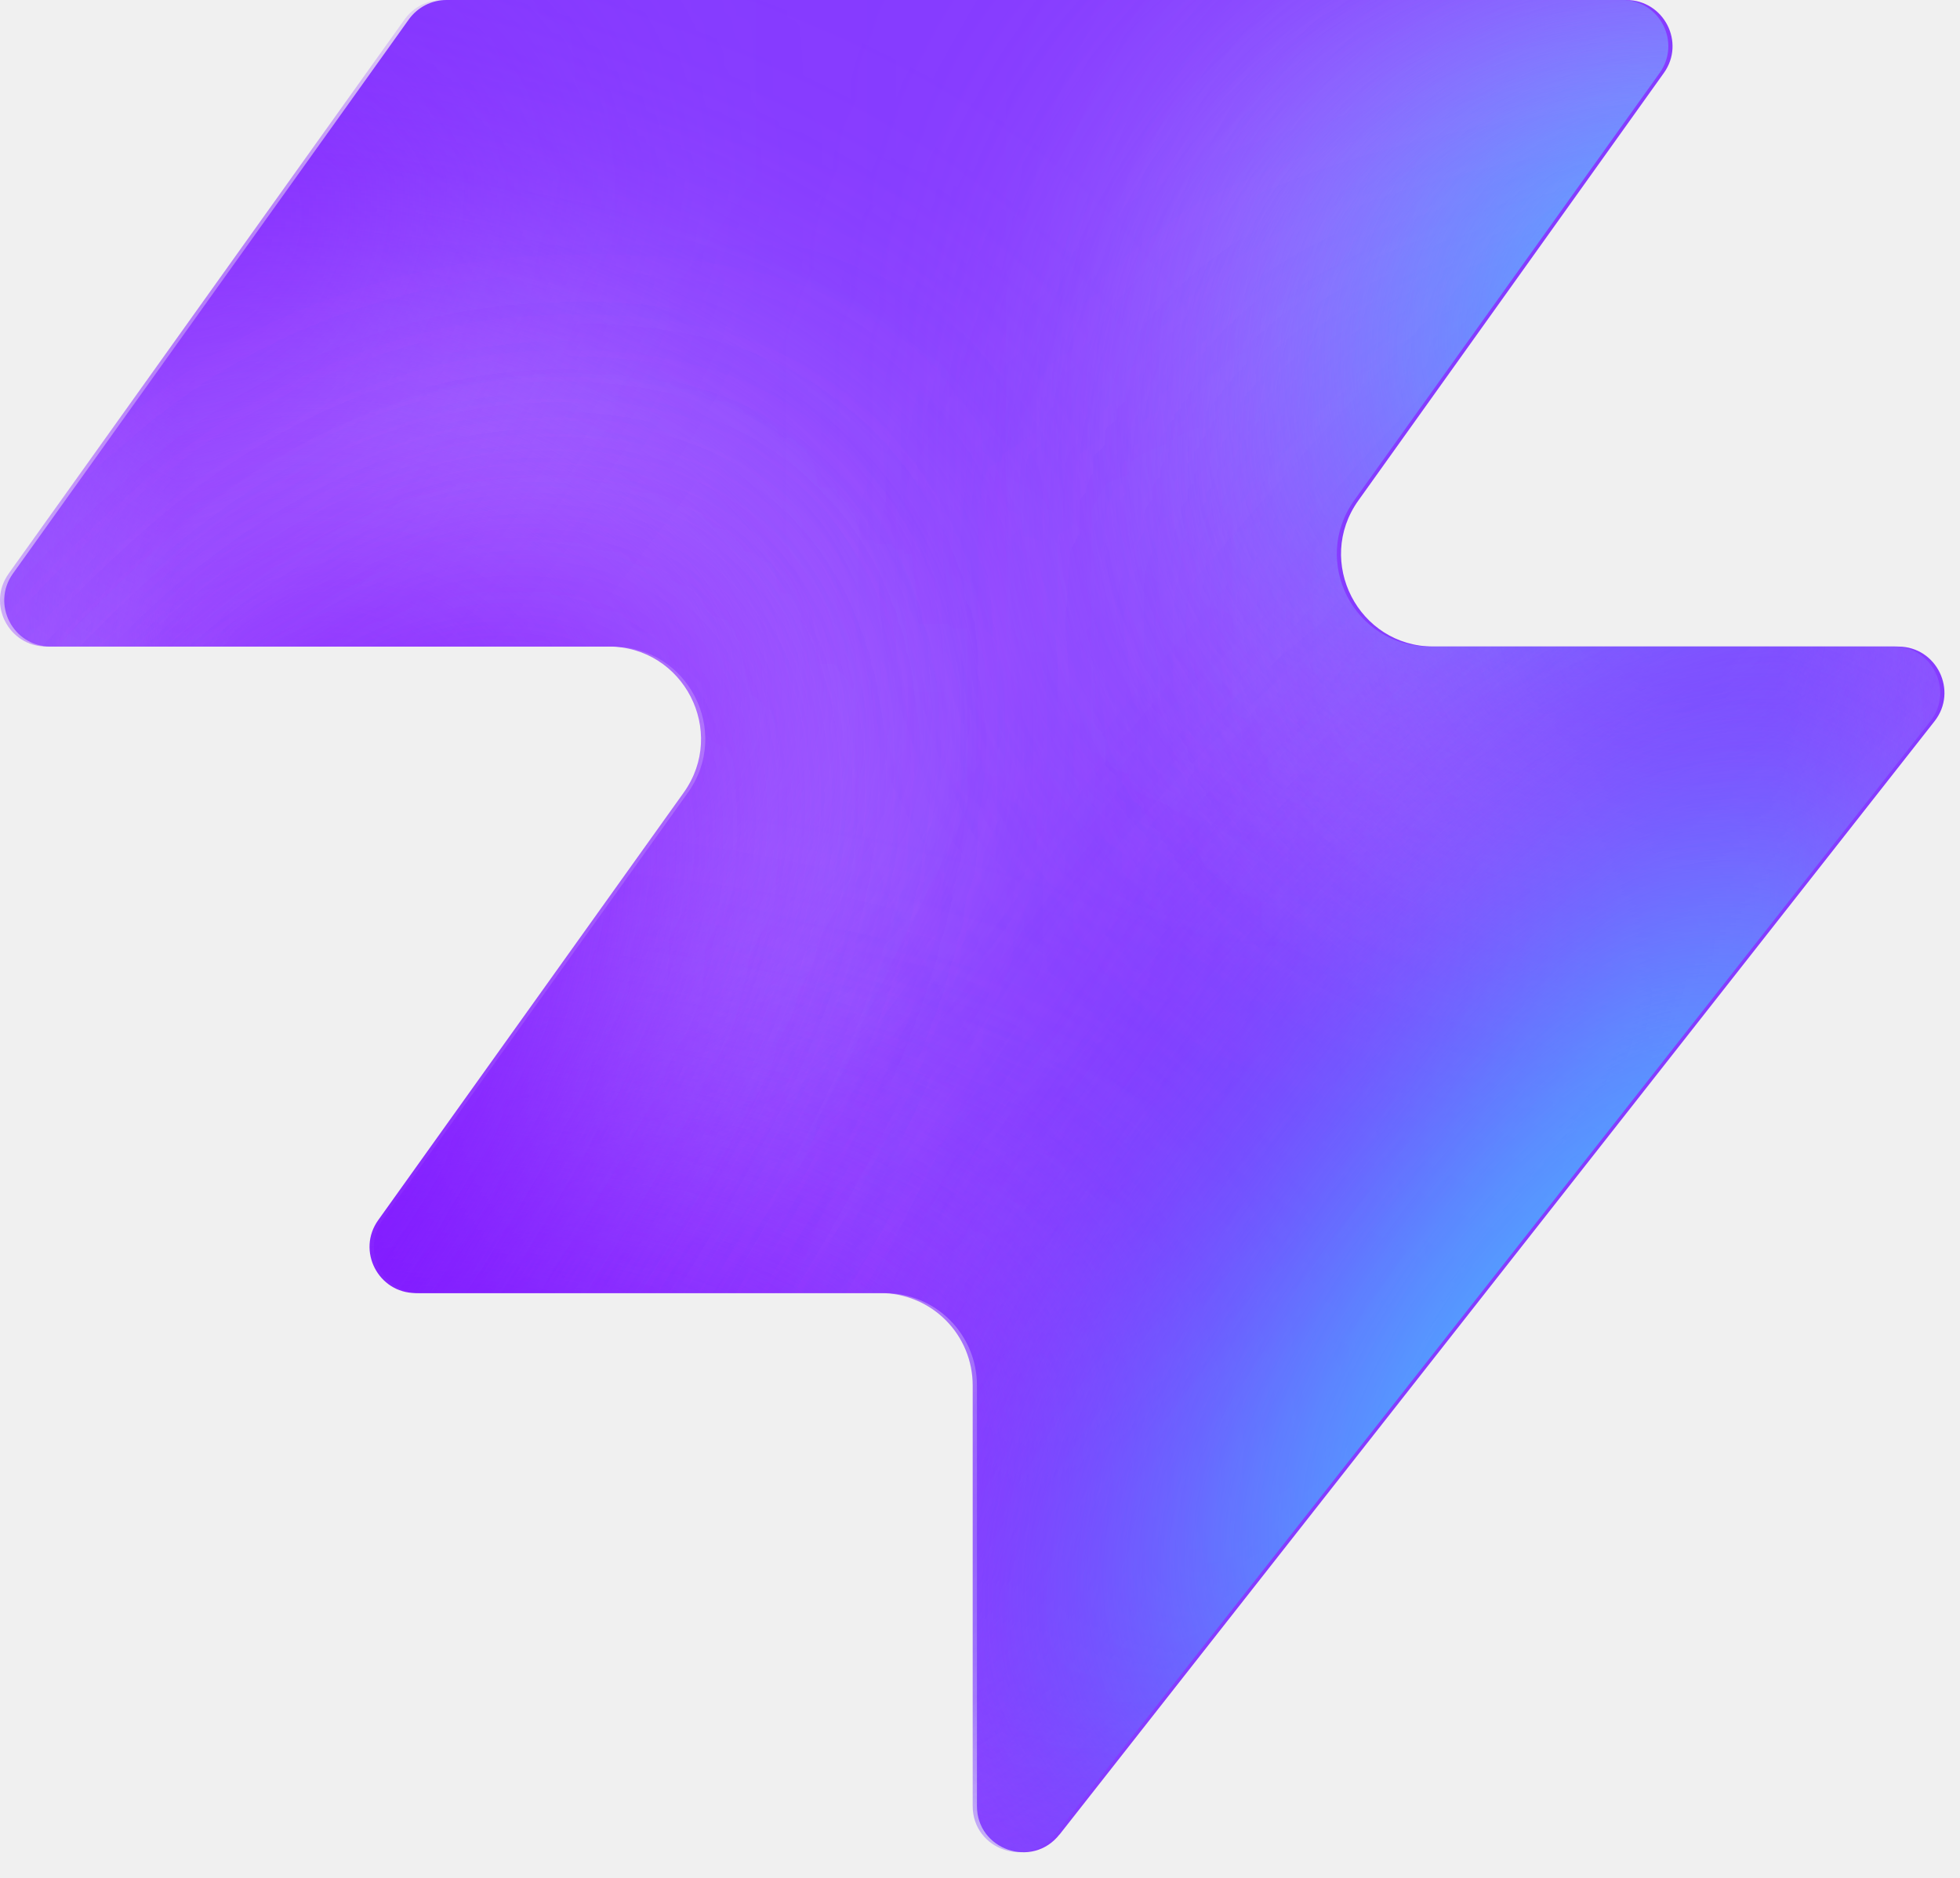
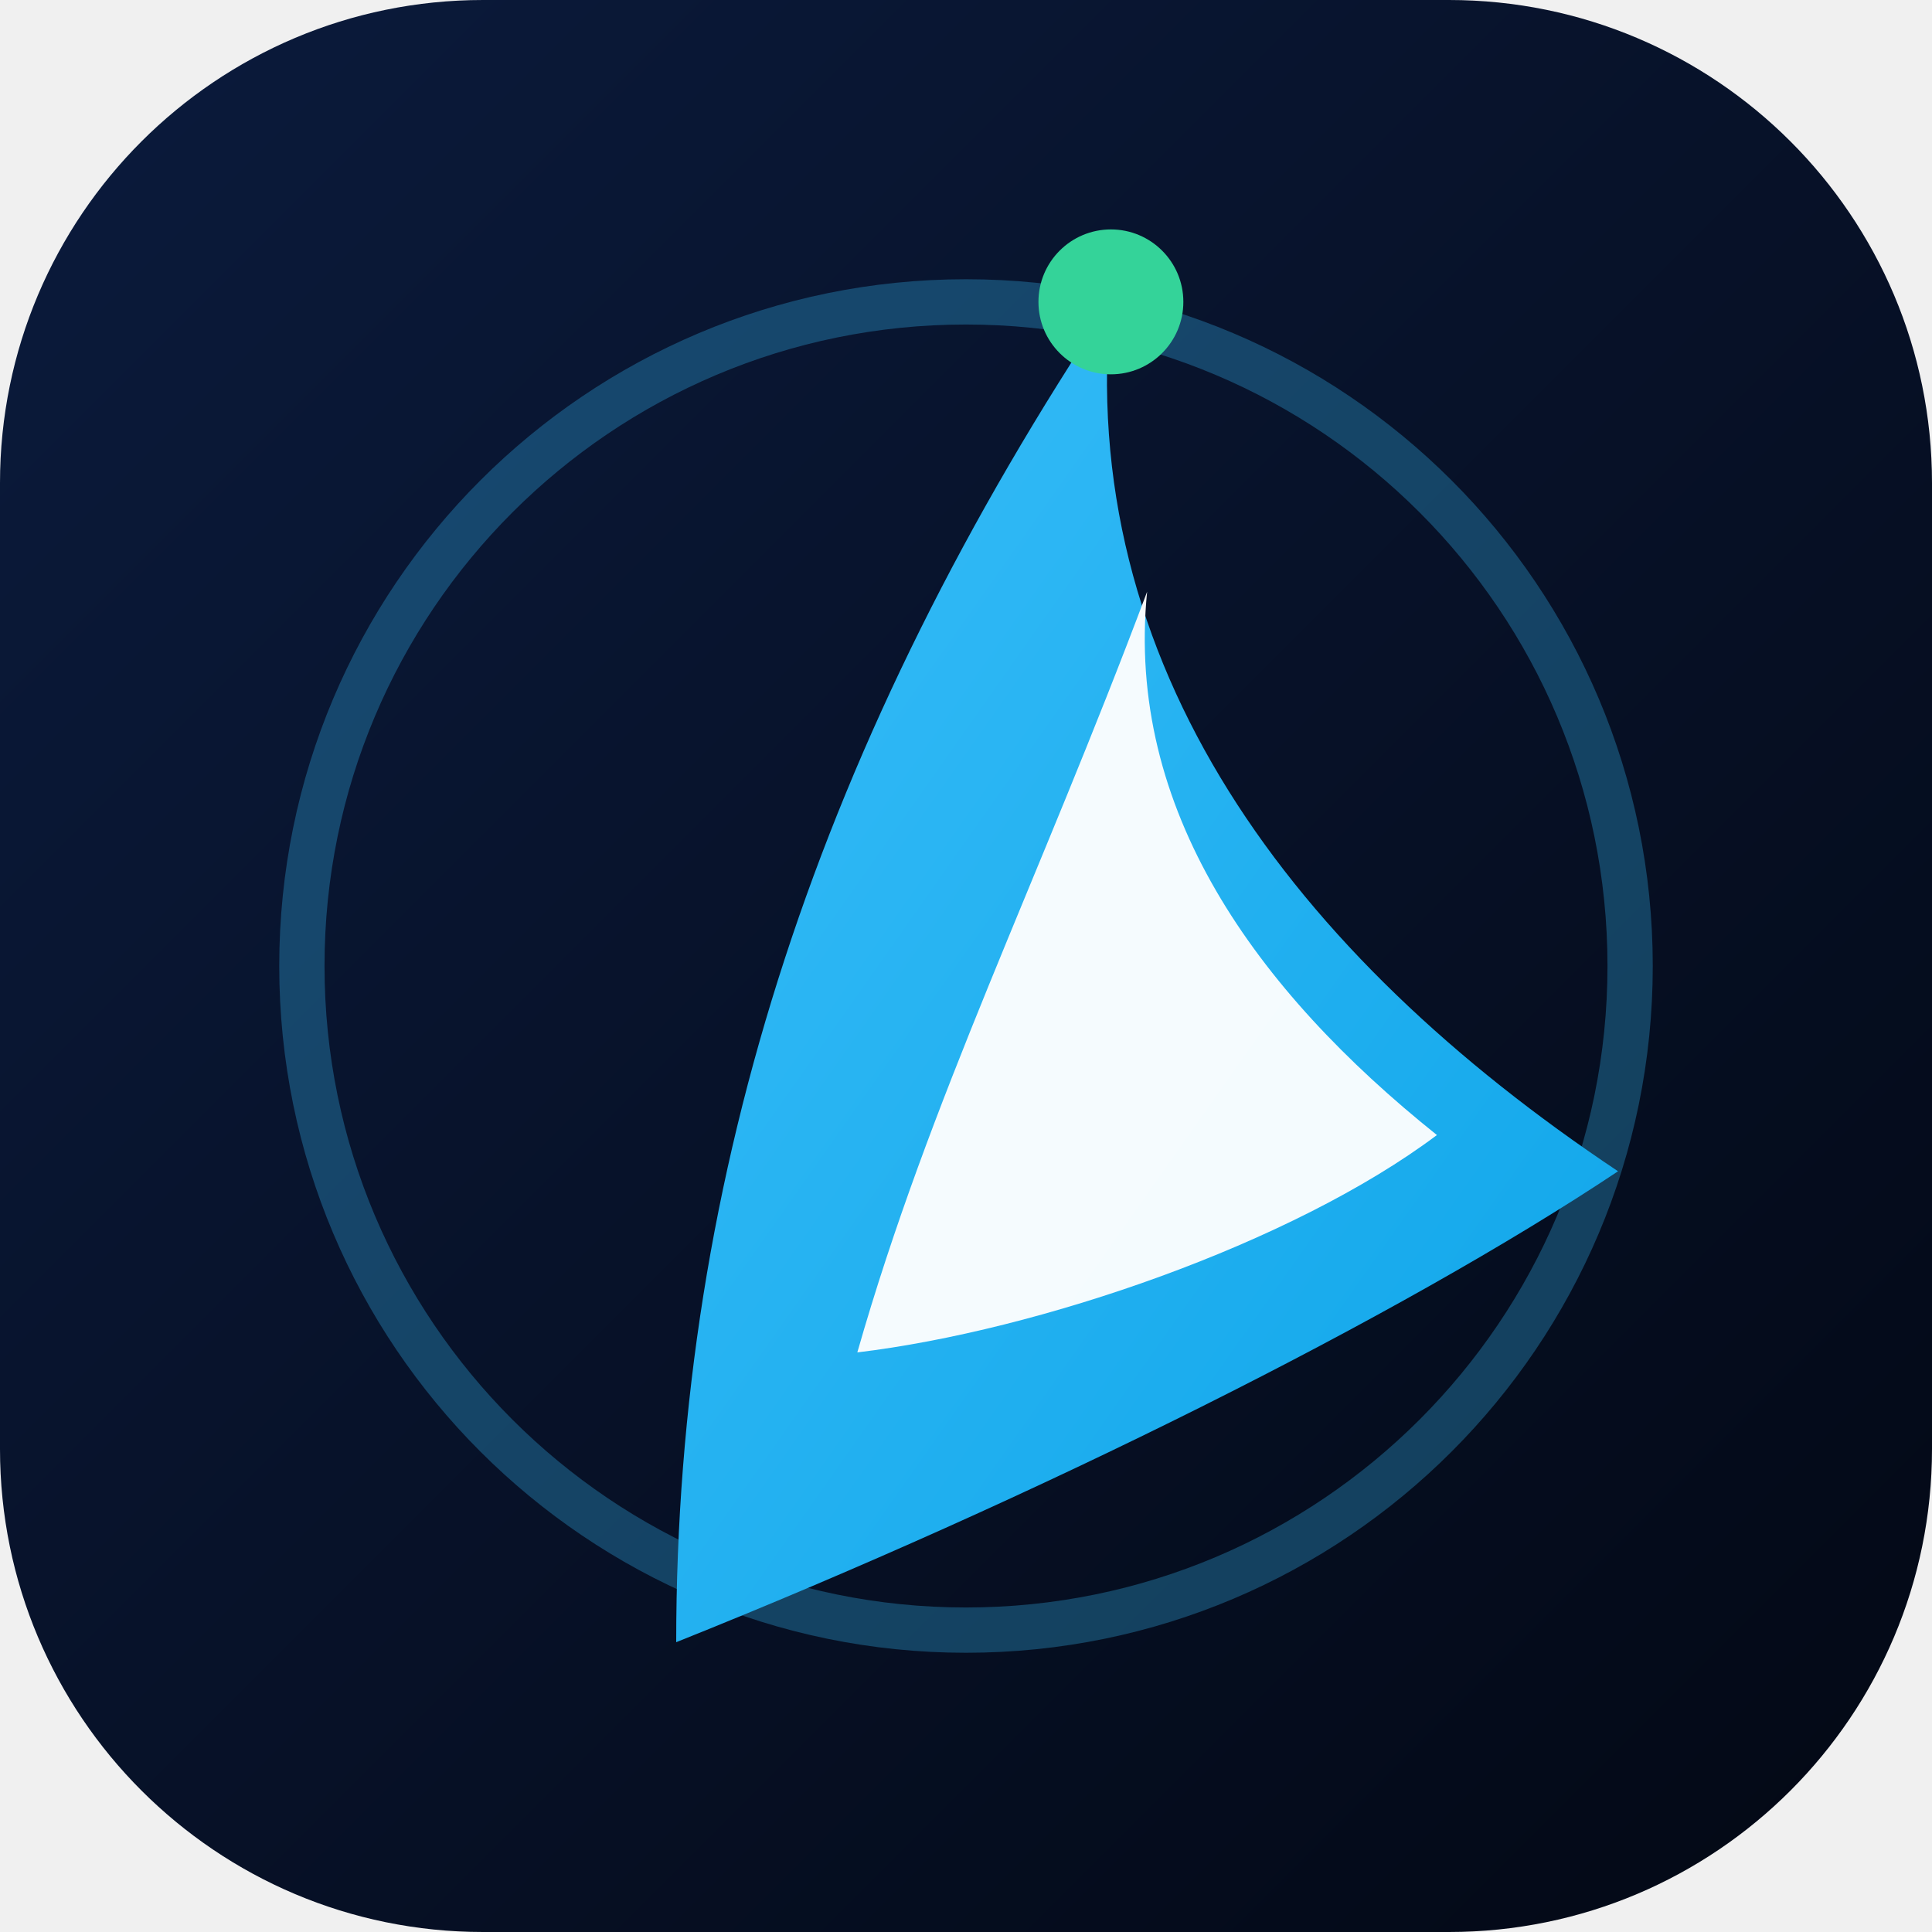
- <svg xmlns="http://www.w3.org/2000/svg" width="48" height="46" fill="none" viewBox="0 0 48 46">
-   <path fill="#863bff" d="M25.946 44.938c-.664.845-2.021.375-2.021-.698V33.937a2.26 2.26 0 0 0-2.262-2.262H10.287c-.92 0-1.456-1.04-.92-1.788l7.48-10.471c1.07-1.497 0-3.578-1.842-3.578H1.237c-.92 0-1.456-1.04-.92-1.788L10.013.474c.214-.297.556-.474.92-.474h28.894c.92 0 1.456 1.04.92 1.788l-7.48 10.471c-1.07 1.498 0 3.579 1.842 3.579h11.377c.943 0 1.473 1.088.89 1.83L25.947 44.94z" style="fill:#863bff;fill:color(display-p3 .525 .23 1);fill-opacity:1" />
-   <mask id="a" width="48" height="46" x="0" y="0" maskUnits="userSpaceOnUse" style="mask-type:alpha">
-     <path fill="#000" d="M25.842 44.938c-.664.844-2.021.375-2.021-.698V33.937a2.26 2.26 0 0 0-2.262-2.262H10.183c-.92 0-1.456-1.04-.92-1.788l7.48-10.471c1.07-1.498 0-3.579-1.842-3.579H1.133c-.92 0-1.456-1.04-.92-1.787L9.91.473c.214-.297.556-.474.92-.474h28.894c.92 0 1.456 1.04.92 1.788l-7.48 10.471c-1.07 1.498 0 3.578 1.842 3.578h11.377c.943 0 1.473 1.088.89 1.832L25.843 44.94z" style="fill:#000;fill-opacity:1" />
-   </mask>
-   <g mask="url(#a)">
-     <g filter="url(#b)">
-       <ellipse cx="5.508" cy="14.704" fill="#ede6ff" rx="5.508" ry="14.704" style="fill:#ede6ff;fill:color(display-p3 .927 .903 1);fill-opacity:1" transform="matrix(.00324 1 1 -.00324 -4.47 31.516)" />
-     </g>
-     <g filter="url(#c)">
-       <ellipse cx="10.399" cy="29.851" fill="#ede6ff" rx="10.399" ry="29.851" style="fill:#ede6ff;fill:color(display-p3 .927 .903 1);fill-opacity:1" transform="matrix(.00324 1 1 -.00324 -39.328 7.883)" />
-     </g>
-     <g filter="url(#d)">
-       <ellipse cx="5.508" cy="30.487" fill="#7e14ff" rx="5.508" ry="30.487" style="fill:#7e14ff;fill:color(display-p3 .492 .077 1);fill-opacity:1" transform="rotate(89.814 -25.913 -14.639)scale(1 -1)" />
-     </g>
-     <g filter="url(#e)">
-       <ellipse cx="5.508" cy="30.599" fill="#7e14ff" rx="5.508" ry="30.599" style="fill:#7e14ff;fill:color(display-p3 .492 .077 1);fill-opacity:1" transform="rotate(89.814 -32.644 -3.334)scale(1 -1)" />
-     </g>
-     <g filter="url(#f)">
-       <ellipse cx="5.508" cy="30.599" fill="#7e14ff" rx="5.508" ry="30.599" style="fill:#7e14ff;fill:color(display-p3 .492 .077 1);fill-opacity:1" transform="matrix(.00324 1 1 -.00324 -34.34 30.47)" />
-     </g>
-     <g filter="url(#g)">
-       <ellipse cx="14.072" cy="22.078" fill="#ede6ff" rx="14.072" ry="22.078" style="fill:#ede6ff;fill:color(display-p3 .927 .903 1);fill-opacity:1" transform="rotate(93.35 24.506 48.493)scale(-1 1)" />
-     </g>
-     <g filter="url(#h)">
-       <ellipse cx="3.47" cy="21.501" fill="#7e14ff" rx="3.47" ry="21.501" style="fill:#7e14ff;fill:color(display-p3 .492 .077 1);fill-opacity:1" transform="rotate(89.009 28.708 47.59)scale(-1 1)" />
-     </g>
-     <g filter="url(#i)">
-       <ellipse cx="3.47" cy="21.501" fill="#7e14ff" rx="3.47" ry="21.501" style="fill:#7e14ff;fill:color(display-p3 .492 .077 1);fill-opacity:1" transform="rotate(89.009 28.708 47.59)scale(-1 1)" />
-     </g>
-     <g filter="url(#j)">
-       <ellipse cx=".387" cy="8.972" fill="#7e14ff" rx="4.407" ry="29.108" style="fill:#7e14ff;fill:color(display-p3 .492 .077 1);fill-opacity:1" transform="rotate(39.51 .387 8.972)" />
-     </g>
-     <g filter="url(#k)">
-       <ellipse cx="47.523" cy="-6.092" fill="#7e14ff" rx="4.407" ry="29.108" style="fill:#7e14ff;fill:color(display-p3 .492 .077 1);fill-opacity:1" transform="rotate(37.892 47.523 -6.092)" />
-     </g>
-     <g filter="url(#l)">
-       <ellipse cx="41.412" cy="6.333" fill="#47bfff" rx="5.971" ry="9.665" style="fill:#47bfff;fill:color(display-p3 .28 .748 1);fill-opacity:1" transform="rotate(37.892 41.412 6.333)" />
-     </g>
-     <g filter="url(#m)">
-       <ellipse cx="-1.879" cy="38.332" fill="#7e14ff" rx="4.407" ry="29.108" style="fill:#7e14ff;fill:color(display-p3 .492 .077 1);fill-opacity:1" transform="rotate(37.892 -1.88 38.332)" />
-     </g>
-     <g filter="url(#n)">
-       <ellipse cx="-1.879" cy="38.332" fill="#7e14ff" rx="4.407" ry="29.108" style="fill:#7e14ff;fill:color(display-p3 .492 .077 1);fill-opacity:1" transform="rotate(37.892 -1.88 38.332)" />
-     </g>
-     <g filter="url(#o)">
-       <ellipse cx="35.651" cy="29.907" fill="#7e14ff" rx="4.407" ry="29.108" style="fill:#7e14ff;fill:color(display-p3 .492 .077 1);fill-opacity:1" transform="rotate(37.892 35.651 29.907)" />
-     </g>
-     <g filter="url(#p)">
-       <ellipse cx="38.418" cy="32.4" fill="#47bfff" rx="5.971" ry="15.297" style="fill:#47bfff;fill:color(display-p3 .28 .748 1);fill-opacity:1" transform="rotate(37.892 38.418 32.4)" />
-     </g>
+ <svg xmlns="http://www.w3.org/2000/svg" viewBox="0 0 64 64" width="64" height="64">
+   <defs>
+     <linearGradient id="favOcean" x1="0%" y1="0%" x2="100%" y2="100%">
+       <stop offset="0%" stop-color="#0B1B3D" />
+       <stop offset="100%" stop-color="#030814" />
+     </linearGradient>
+     <linearGradient id="favGlow" x1="0%" y1="0%" x2="100%" y2="100%">
+       <stop offset="0%" stop-color="#38BDF8" />
+       <stop offset="100%" stop-color="#0EA5E9" />
+     </linearGradient>
+   </defs>
+   <rect width="64" height="64" rx="16" fill="url(#favOcean)" />
+   <circle cx="32" cy="32" r="22" fill="none" stroke="#38BDF8" stroke-width="1.5" stroke-opacity="0.3" />
+   <g transform="translate(32, 34) scale(0.24)">
+     <path d="M-40 85 C-40 20 -20 -40 20 -100 C15 -50 45 -10 90 20 C60 40 10 65 -40 85 Z" fill="url(#favGlow)" />
+     <path d="M-15 45 C-5 10 10 -20 25 -60 C22 -30 40 -5 65 15 C45 30 10 42 -15 45 Z" fill="#FFFFFF" fill-opacity="0.95" />
+     <circle cx="20" cy="-100" r="10" fill="#34D399" />
  </g>
-   <defs>
-     <filter id="b" width="60.045" height="41.654" x="-19.77" y="16.149" color-interpolation-filters="sRGB" filterUnits="userSpaceOnUse">
-       <feFlood flood-opacity="0" result="BackgroundImageFix" />
-       <feBlend in="SourceGraphic" in2="BackgroundImageFix" result="shape" />
-       <feGaussianBlur result="effect1_foregroundBlur_2002_17158" stdDeviation="7.659" />
-     </filter>
-     <filter id="c" width="90.34" height="51.437" x="-54.613" y="-7.533" color-interpolation-filters="sRGB" filterUnits="userSpaceOnUse">
-       <feFlood flood-opacity="0" result="BackgroundImageFix" />
-       <feBlend in="SourceGraphic" in2="BackgroundImageFix" result="shape" />
-       <feGaussianBlur result="effect1_foregroundBlur_2002_17158" stdDeviation="7.659" />
-     </filter>
-     <filter id="d" width="79.355" height="29.4" x="-49.64" y="2.03" color-interpolation-filters="sRGB" filterUnits="userSpaceOnUse">
-       <feFlood flood-opacity="0" result="BackgroundImageFix" />
-       <feBlend in="SourceGraphic" in2="BackgroundImageFix" result="shape" />
-       <feGaussianBlur result="effect1_foregroundBlur_2002_17158" stdDeviation="4.596" />
-     </filter>
-     <filter id="e" width="79.579" height="29.4" x="-45.045" y="20.029" color-interpolation-filters="sRGB" filterUnits="userSpaceOnUse">
-       <feFlood flood-opacity="0" result="BackgroundImageFix" />
-       <feBlend in="SourceGraphic" in2="BackgroundImageFix" result="shape" />
-       <feGaussianBlur result="effect1_foregroundBlur_2002_17158" stdDeviation="4.596" />
-     </filter>
-     <filter id="f" width="79.579" height="29.4" x="-43.513" y="21.178" color-interpolation-filters="sRGB" filterUnits="userSpaceOnUse">
-       <feFlood flood-opacity="0" result="BackgroundImageFix" />
-       <feBlend in="SourceGraphic" in2="BackgroundImageFix" result="shape" />
-       <feGaussianBlur result="effect1_foregroundBlur_2002_17158" stdDeviation="4.596" />
-     </filter>
-     <filter id="g" width="74.749" height="58.852" x="15.756" y="-17.901" color-interpolation-filters="sRGB" filterUnits="userSpaceOnUse">
-       <feFlood flood-opacity="0" result="BackgroundImageFix" />
-       <feBlend in="SourceGraphic" in2="BackgroundImageFix" result="shape" />
-       <feGaussianBlur result="effect1_foregroundBlur_2002_17158" stdDeviation="7.659" />
-     </filter>
-     <filter id="h" width="61.377" height="25.362" x="23.548" y="2.284" color-interpolation-filters="sRGB" filterUnits="userSpaceOnUse">
-       <feFlood flood-opacity="0" result="BackgroundImageFix" />
-       <feBlend in="SourceGraphic" in2="BackgroundImageFix" result="shape" />
-       <feGaussianBlur result="effect1_foregroundBlur_2002_17158" stdDeviation="4.596" />
-     </filter>
-     <filter id="i" width="61.377" height="25.362" x="23.548" y="2.284" color-interpolation-filters="sRGB" filterUnits="userSpaceOnUse">
-       <feFlood flood-opacity="0" result="BackgroundImageFix" />
-       <feBlend in="SourceGraphic" in2="BackgroundImageFix" result="shape" />
-       <feGaussianBlur result="effect1_foregroundBlur_2002_17158" stdDeviation="4.596" />
-     </filter>
-     <filter id="j" width="56.045" height="63.649" x="-27.636" y="-22.853" color-interpolation-filters="sRGB" filterUnits="userSpaceOnUse">
-       <feFlood flood-opacity="0" result="BackgroundImageFix" />
-       <feBlend in="SourceGraphic" in2="BackgroundImageFix" result="shape" />
-       <feGaussianBlur result="effect1_foregroundBlur_2002_17158" stdDeviation="4.596" />
-     </filter>
-     <filter id="k" width="54.814" height="64.646" x="20.116" y="-38.415" color-interpolation-filters="sRGB" filterUnits="userSpaceOnUse">
-       <feFlood flood-opacity="0" result="BackgroundImageFix" />
-       <feBlend in="SourceGraphic" in2="BackgroundImageFix" result="shape" />
-       <feGaussianBlur result="effect1_foregroundBlur_2002_17158" stdDeviation="4.596" />
-     </filter>
-     <filter id="l" width="33.541" height="35.313" x="24.641" y="-11.323" color-interpolation-filters="sRGB" filterUnits="userSpaceOnUse">
-       <feFlood flood-opacity="0" result="BackgroundImageFix" />
-       <feBlend in="SourceGraphic" in2="BackgroundImageFix" result="shape" />
-       <feGaussianBlur result="effect1_foregroundBlur_2002_17158" stdDeviation="4.596" />
-     </filter>
-     <filter id="m" width="54.814" height="64.646" x="-29.286" y="6.009" color-interpolation-filters="sRGB" filterUnits="userSpaceOnUse">
-       <feFlood flood-opacity="0" result="BackgroundImageFix" />
-       <feBlend in="SourceGraphic" in2="BackgroundImageFix" result="shape" />
-       <feGaussianBlur result="effect1_foregroundBlur_2002_17158" stdDeviation="4.596" />
-     </filter>
-     <filter id="n" width="54.814" height="64.646" x="-29.286" y="6.009" color-interpolation-filters="sRGB" filterUnits="userSpaceOnUse">
-       <feFlood flood-opacity="0" result="BackgroundImageFix" />
-       <feBlend in="SourceGraphic" in2="BackgroundImageFix" result="shape" />
-       <feGaussianBlur result="effect1_foregroundBlur_2002_17158" stdDeviation="4.596" />
-     </filter>
-     <filter id="o" width="54.814" height="64.646" x="8.244" y="-2.416" color-interpolation-filters="sRGB" filterUnits="userSpaceOnUse">
-       <feFlood flood-opacity="0" result="BackgroundImageFix" />
-       <feBlend in="SourceGraphic" in2="BackgroundImageFix" result="shape" />
-       <feGaussianBlur result="effect1_foregroundBlur_2002_17158" stdDeviation="4.596" />
-     </filter>
-     <filter id="p" width="39.409" height="43.623" x="18.713" y="10.588" color-interpolation-filters="sRGB" filterUnits="userSpaceOnUse">
-       <feFlood flood-opacity="0" result="BackgroundImageFix" />
-       <feBlend in="SourceGraphic" in2="BackgroundImageFix" result="shape" />
-       <feGaussianBlur result="effect1_foregroundBlur_2002_17158" stdDeviation="4.596" />
-     </filter>
-   </defs>
</svg>
